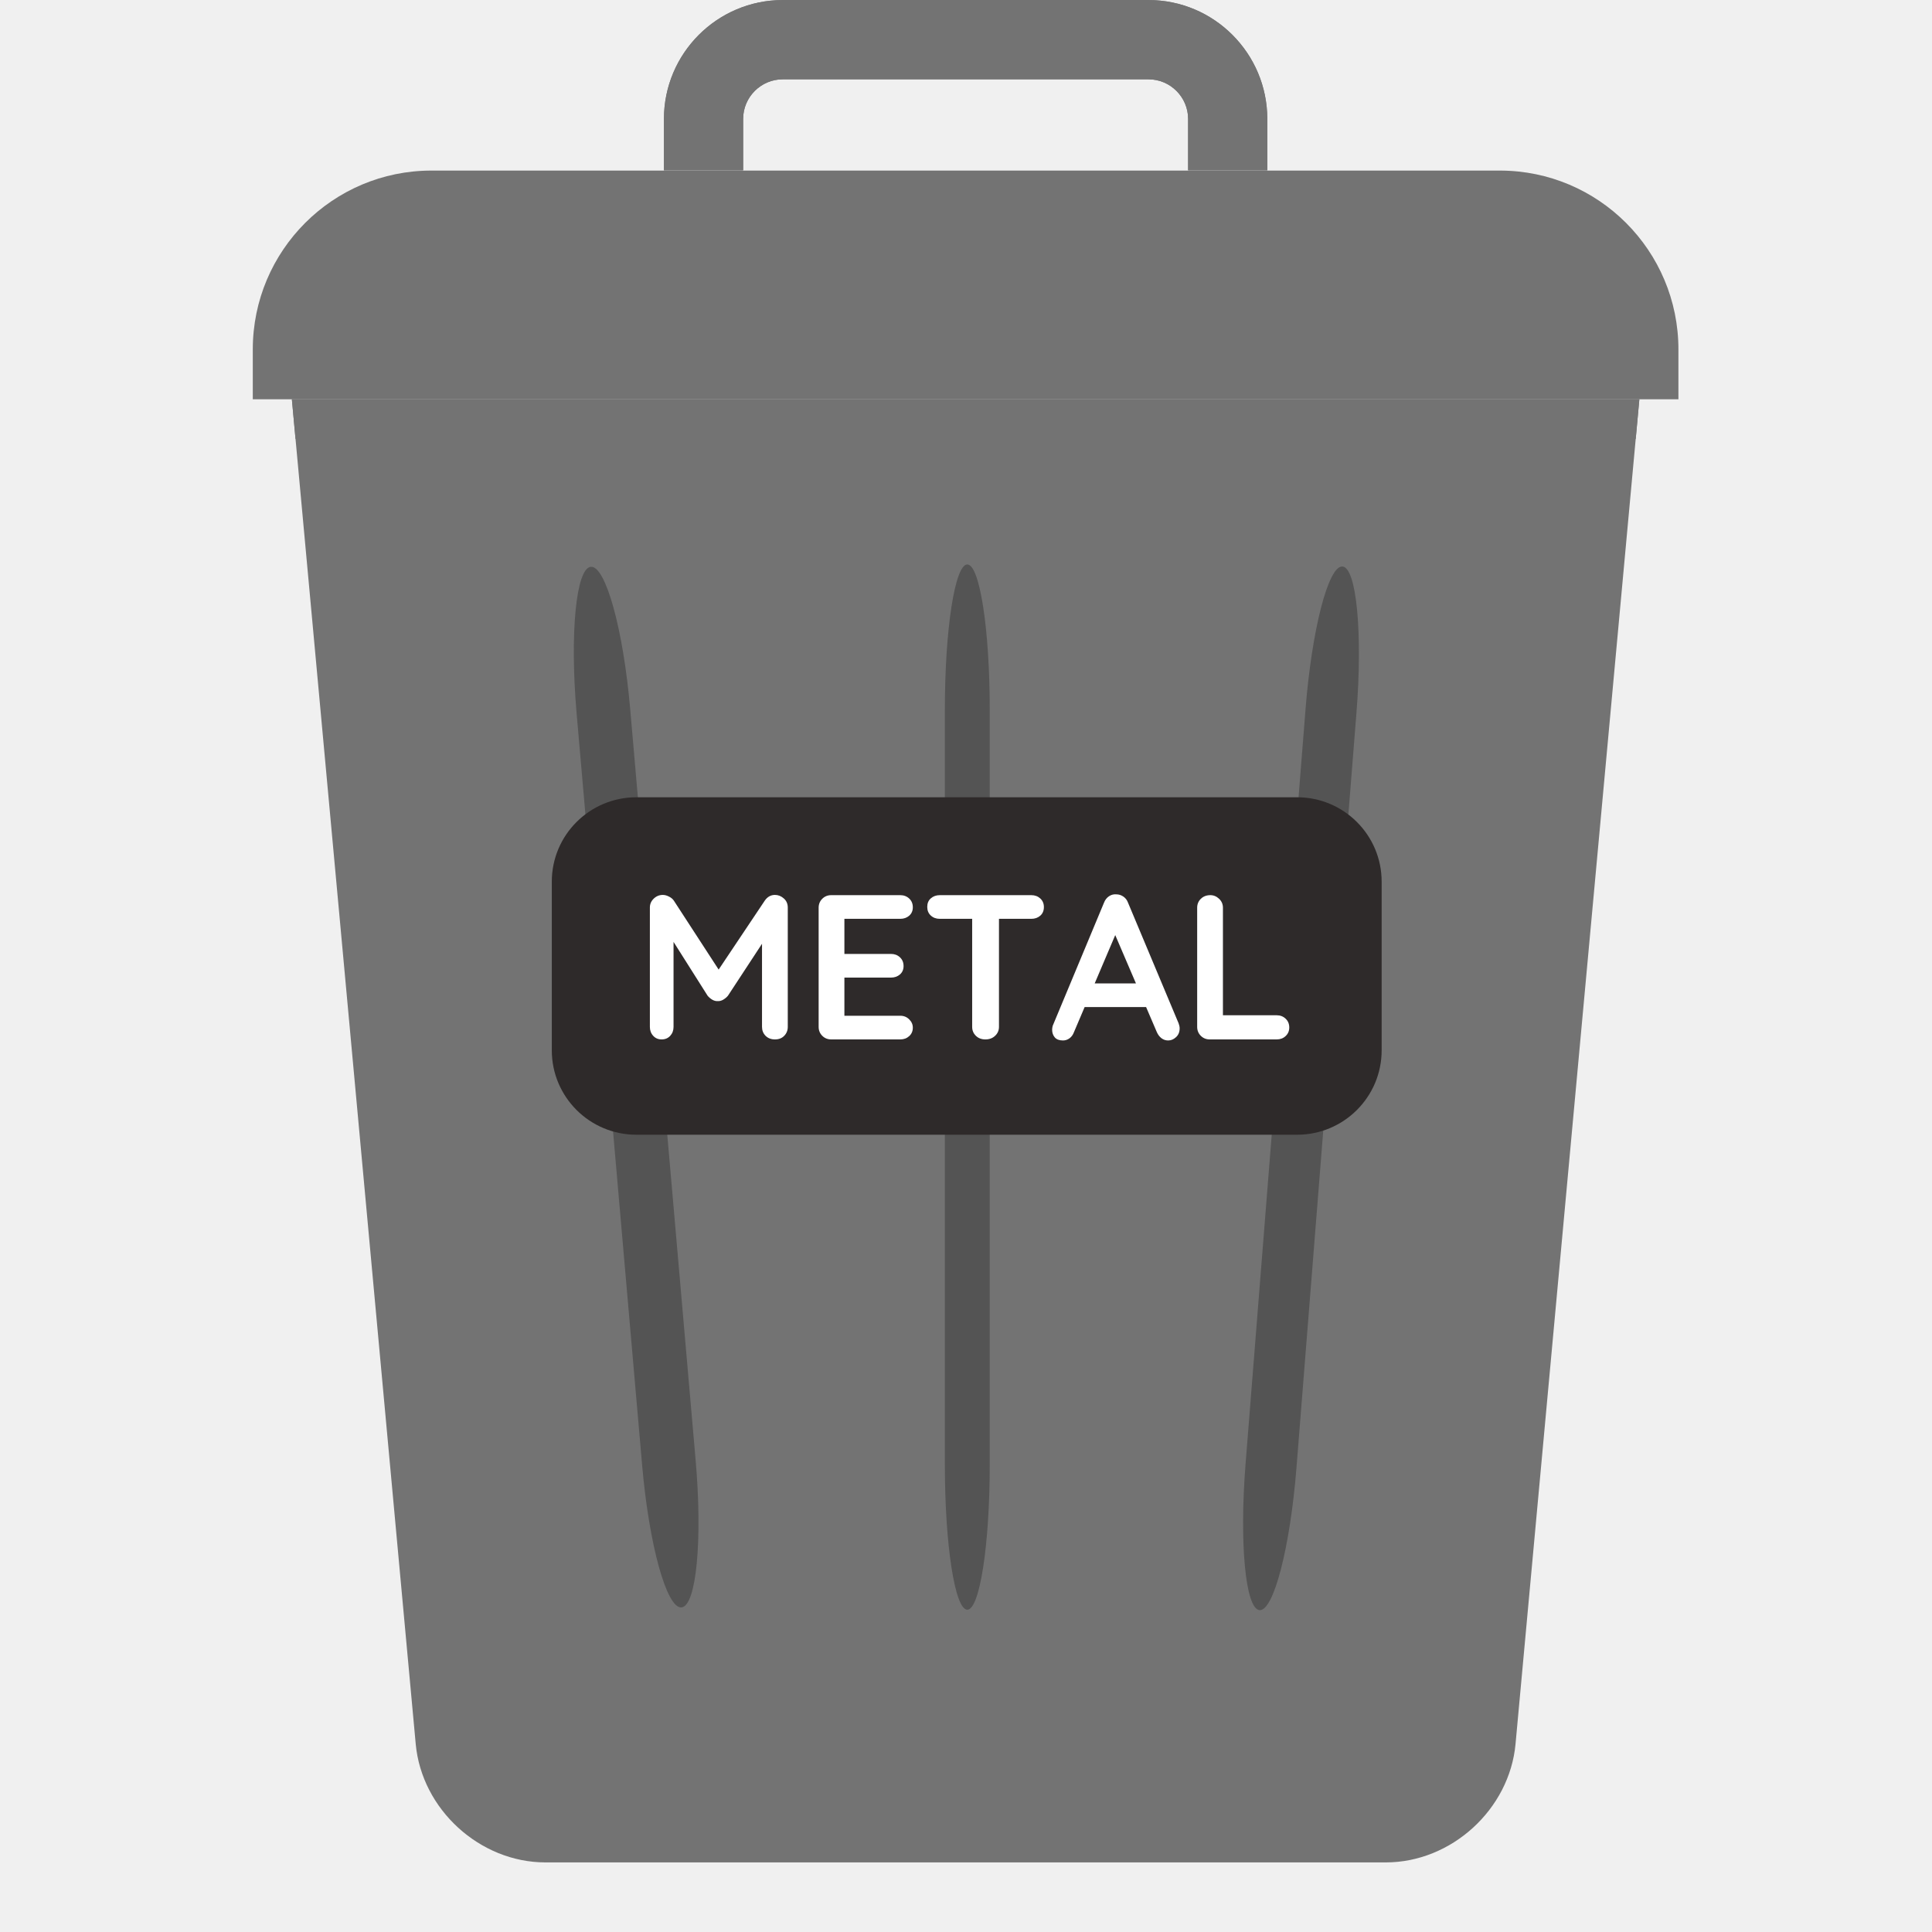
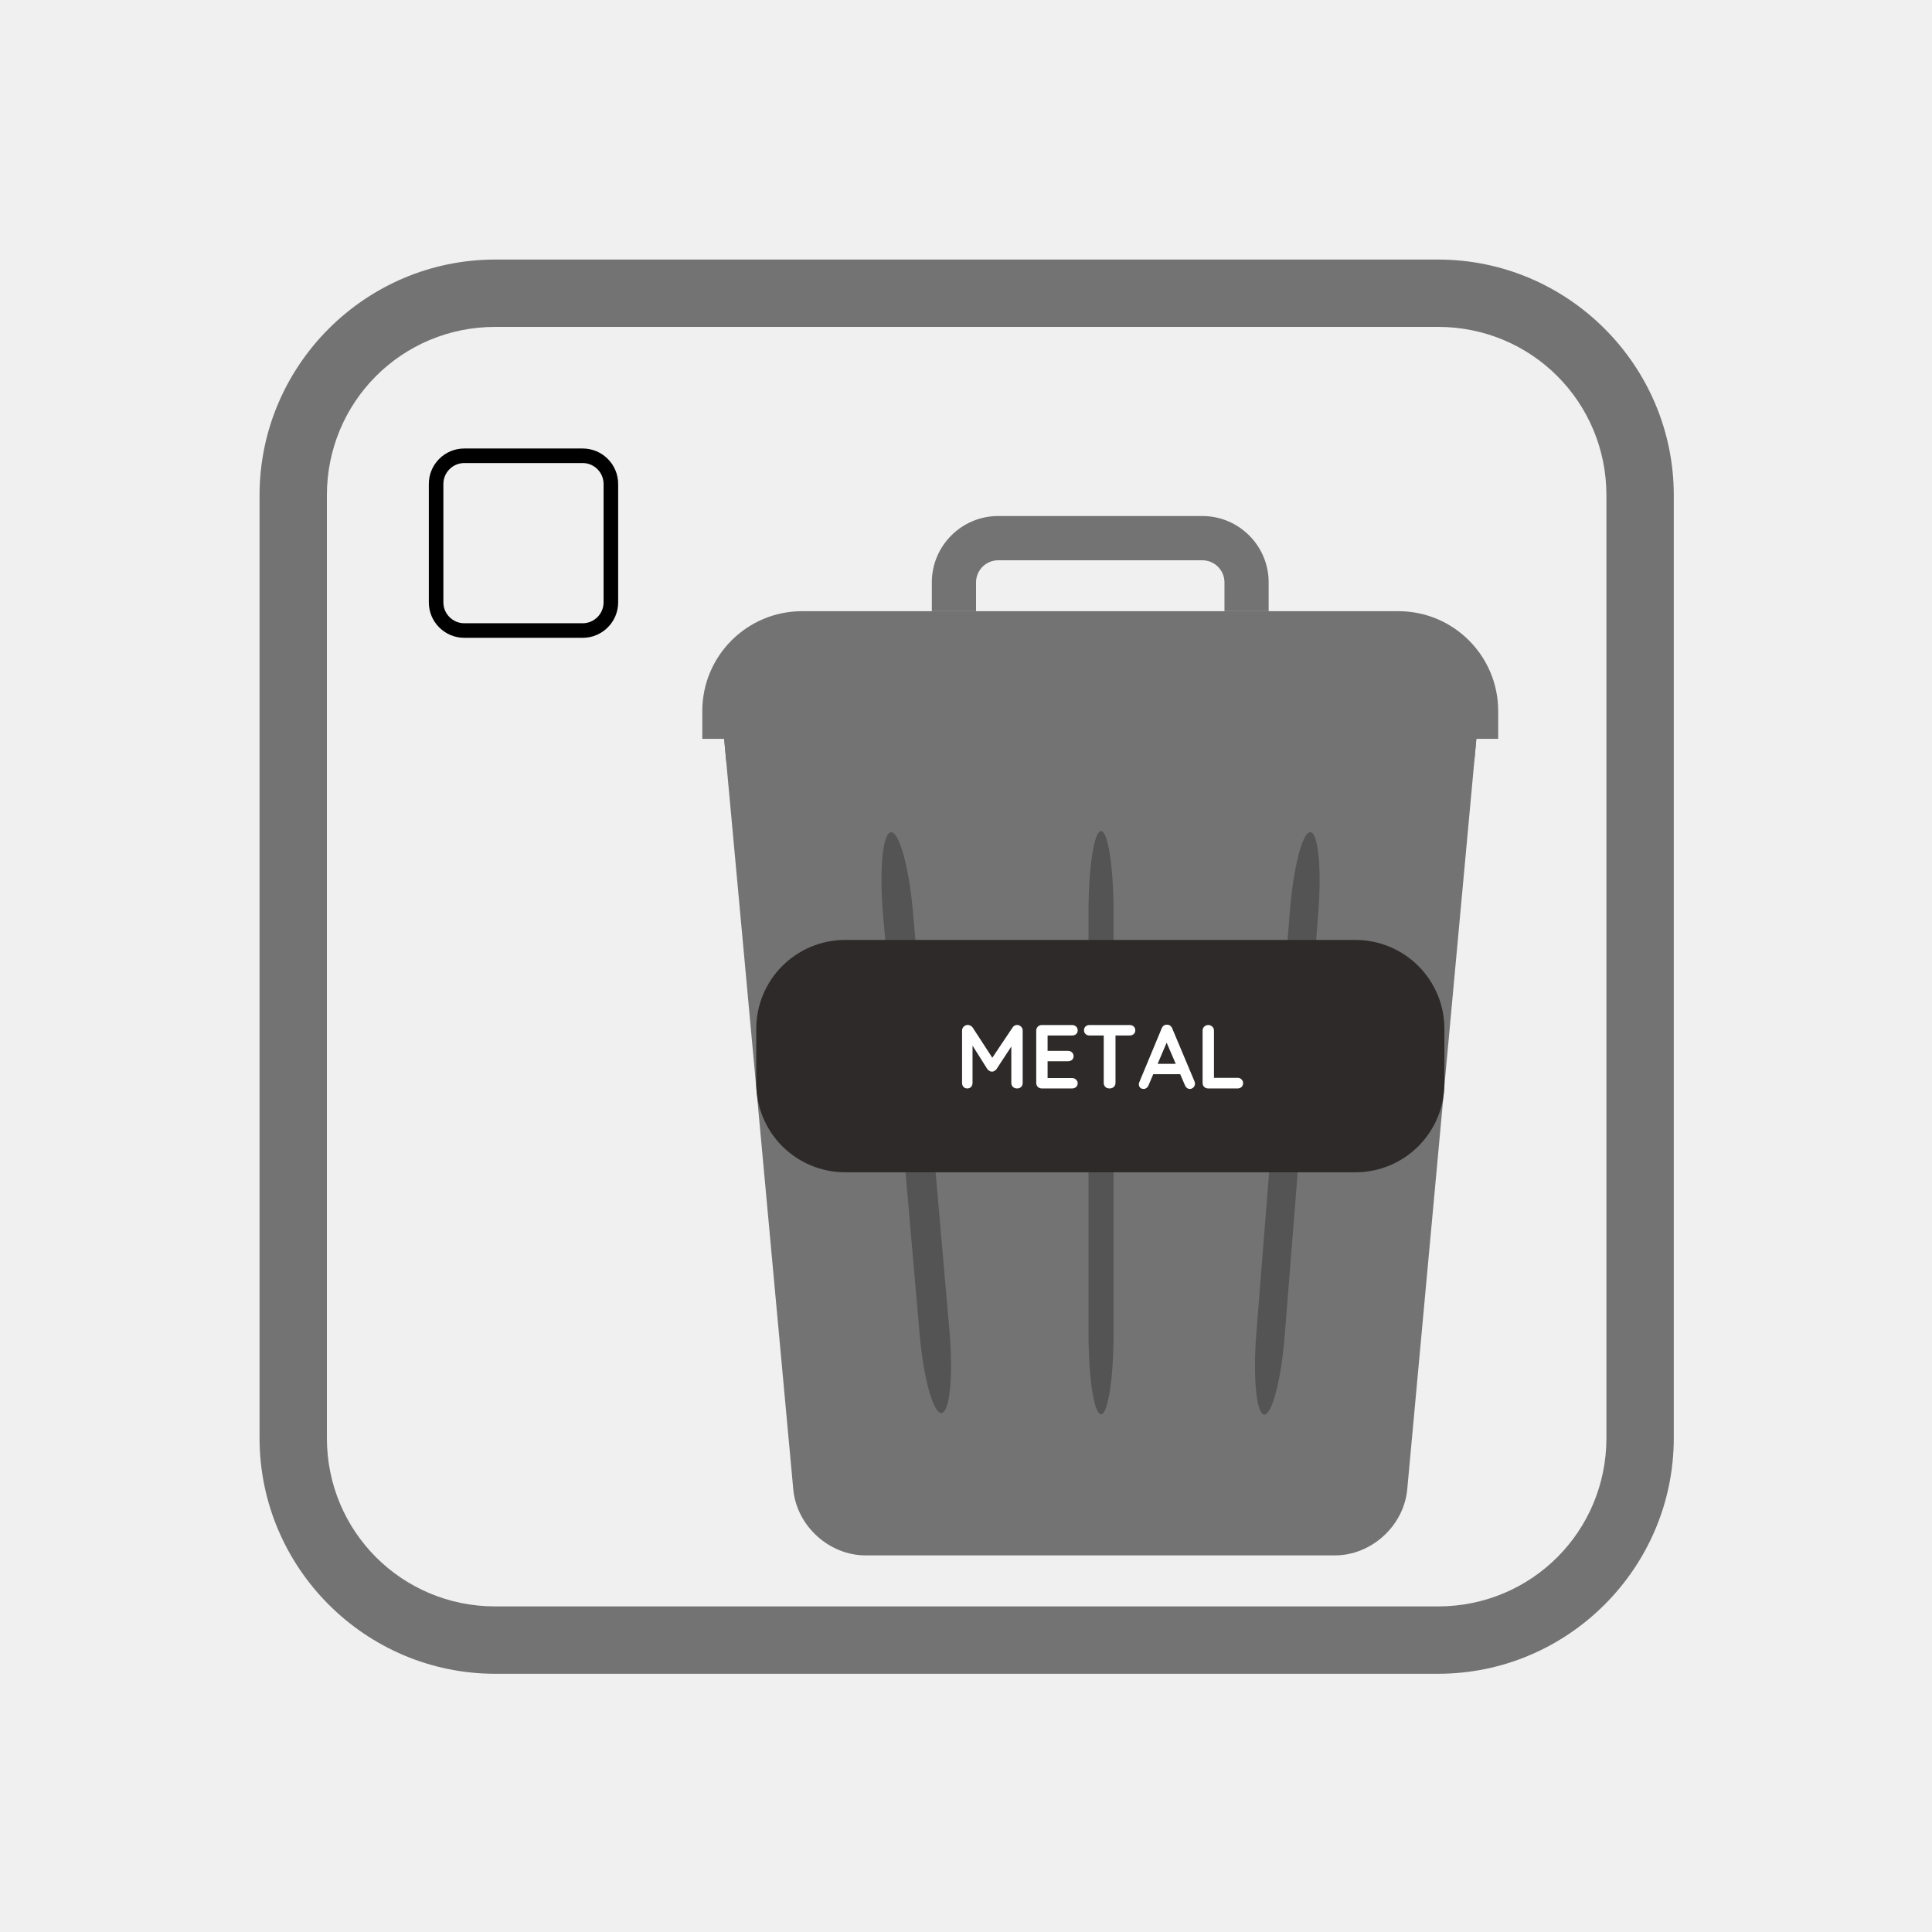
<svg xmlns="http://www.w3.org/2000/svg" width="500" zoomAndPan="magnify" viewBox="0 0 375 375" height="500" preserveAspectRatio="xMidYMid meet" version="1.0">
  <defs>
    <g />
-     <clipPath id="2e051e46b6">
-       <path d="M 56 77 L 319 77 L 319 361.5 L 56 361.5 Z M 56 77 " clip-rule="nonzero" />
+     <clipPath id="ed74135b1f">
+       <path d="M 50.379 50.379 L 324.879 50.379 L 324.879 324.879 L 50.379 324.879 Z M 50.379 50.379 " clip-rule="nonzero" />
    </clipPath>
-     <clipPath id="0d7fb21794">
-       <path d="M 49.051 33 L 325.801 33 L 325.801 78 L 49.051 78 Z M 49.051 33 " clip-rule="nonzero" />
+     <clipPath id="671b1d0126">
+       <path d="M 140 143 L 287 143 L 287 301.906 L 140 301.906 Z M 140 143 " clip-rule="nonzero" />
    </clipPath>
-     <clipPath id="2b268461e7">
-       <path d="M 241 109 L 264 109 L 264 313 L 241 313 Z M 241 109 " clip-rule="nonzero" />
+     <clipPath id="a363279aff">
+       <path d="M 136.309 118 L 290.809 118 L 290.809 144 L 136.309 144 Z M 136.309 118 " clip-rule="nonzero" />
    </clipPath>
-     <clipPath id="04f0706a7f">
-       <path d="M 239.539 312.137 L 255.637 109.566 L 265.516 110.348 L 249.418 312.922 Z M 239.539 312.137 " clip-rule="nonzero" />
+     <clipPath id="ee3539c509">
+       <path d="M 180 100.156 L 247 100.156 L 247 119 L 180 119 Z M 180 100.156 " clip-rule="nonzero" />
    </clipPath>
-     <clipPath id="5c1438e77a">
-       <path d="M 253.406 137.602 C 254.637 122.117 257.848 109.742 260.574 109.957 C 263.301 110.172 264.516 122.902 263.285 138.387 L 251.645 284.887 C 250.414 300.367 247.207 312.746 244.477 312.527 C 241.75 312.312 240.535 299.586 241.766 284.102 Z M 253.406 137.602 " clip-rule="nonzero" />
+     <clipPath id="42b83c1d40">
+       <path d="M 243 161 L 257 161 L 257 275 L 243 275 Z M 243 161 " clip-rule="nonzero" />
    </clipPath>
-     <clipPath id="cc00d5d73b">
-       <path d="M 111 110 L 136 110 L 136 312 L 111 312 Z M 111 110 " clip-rule="nonzero" />
+     <clipPath id="c54d0a6483">
+       <path d="M 242.617 274.348 L 251.598 161.297 L 257.113 161.734 L 248.129 274.785 Z M 242.617 274.348 " clip-rule="nonzero" />
    </clipPath>
-     <clipPath id="181c7abb8e">
-       <path d="M 127.082 312.449 L 109.48 110.473 L 119.875 109.566 L 137.473 311.543 Z M 127.082 312.449 " clip-rule="nonzero" />
+     <clipPath id="b43b40d24e">
+       <path d="M 250.355 176.945 C 251.043 168.305 252.832 161.395 254.355 161.516 C 255.879 161.637 256.555 168.742 255.867 177.383 L 249.371 259.137 C 248.684 267.777 246.895 274.688 245.371 274.566 C 243.852 274.445 243.172 267.34 243.859 258.699 Z M 250.355 176.945 " clip-rule="nonzero" />
    </clipPath>
-     <clipPath id="600579a071">
-       <path d="M 111.922 138.492 C 110.574 123.016 111.809 110.27 114.68 110.02 C 117.547 109.77 120.969 122.109 122.316 137.586 L 135.031 283.523 C 136.379 299 135.148 311.746 132.277 311.996 C 129.406 312.246 125.988 299.906 124.641 284.43 Z M 111.922 138.492 " clip-rule="nonzero" />
+     <clipPath id="275536e64b">
+       <path d="M 171 161 L 185 161 L 185 275 L 171 275 Z M 171 161 " clip-rule="nonzero" />
    </clipPath>
-     <clipPath id="6c3f520995">
-       <path d="M 183.398 109.562 L 192.109 109.562 L 192.109 312.445 L 183.398 312.445 Z M 183.398 109.562 " clip-rule="nonzero" />
+     <clipPath id="deef57b3ae">
+       <path d="M 179.855 274.516 L 170.031 161.797 L 175.832 161.293 L 185.652 274.012 Z M 179.855 274.516 " clip-rule="nonzero" />
    </clipPath>
-     <clipPath id="bc2236d210">
-       <path d="M 183.398 137.688 C 183.398 122.156 185.348 109.562 187.754 109.562 C 190.16 109.562 192.109 122.156 192.109 137.688 L 192.109 284.32 C 192.109 299.855 190.16 312.445 187.754 312.445 C 185.348 312.445 183.398 299.855 183.398 284.32 Z M 183.398 137.688 " clip-rule="nonzero" />
+     <clipPath id="0239e767ae">
+       <path d="M 171.395 177.434 C 170.645 168.801 171.332 161.684 172.934 161.547 C 174.535 161.406 176.441 168.293 177.195 176.93 L 184.293 258.375 C 185.043 267.008 184.355 274.121 182.754 274.262 C 181.152 274.402 179.246 267.516 178.492 258.879 Z M 171.395 177.434 " clip-rule="nonzero" />
    </clipPath>
-     <clipPath id="520904cf14">
-       <path d="M 128 0 L 246 0 L 246 33 L 128 33 Z M 128 0 " clip-rule="nonzero" />
+     <clipPath id="b5ab585fa1">
+       <path d="M 211.277 161.301 L 216.141 161.301 L 216.141 274.523 L 211.277 274.523 Z M 211.277 161.301 " clip-rule="nonzero" />
+     </clipPath>
+     <clipPath id="ffc0d0a333">
+       <path d="M 211.277 176.996 C 211.277 168.328 212.367 161.301 213.711 161.301 C 215.051 161.301 216.141 168.328 216.141 176.996 L 216.141 258.828 C 216.141 267.496 215.051 274.523 213.711 274.523 C 212.367 274.523 211.277 267.496 211.277 258.828 Z M 211.277 176.996 " clip-rule="nonzero" />
+     </clipPath>
+     <clipPath id="79c933f6a2">
+       <path d="M 146.789 182.441 L 280.355 182.441 L 280.355 227.539 L 146.789 227.539 Z M 146.789 182.441 " clip-rule="nonzero" />
+     </clipPath>
+     <clipPath id="4a6ea1fc1d">
+       <path d="M 164.039 182.441 L 263.105 182.441 C 267.68 182.441 272.066 184.262 275.301 187.496 C 278.539 190.73 280.355 195.117 280.355 199.691 L 280.355 210.289 C 280.355 214.863 278.539 219.25 275.301 222.484 C 272.066 225.719 267.68 227.539 263.105 227.539 L 164.039 227.539 C 159.461 227.539 155.074 225.719 151.84 222.484 C 148.605 219.25 146.789 214.863 146.789 210.289 L 146.789 199.691 C 146.789 195.117 148.605 190.73 151.84 187.496 C 155.074 184.262 159.461 182.441 164.039 182.441 Z M 164.039 182.441 " clip-rule="nonzero" />
+     </clipPath>
+     <clipPath id="badf361c25">
+       <path d="M 83.234 87.051 L 119.984 87.051 L 119.984 123.801 L 83.234 123.801 Z M 83.234 87.051 " clip-rule="nonzero" />
    </clipPath>
  </defs>
-   <g clip-path="url(#2e051e46b6)">
-     <path fill="#737373" d="M 268.988 361.492 L 105.867 361.492 C 93.133 361.492 81.859 351.203 80.691 338.508 L 56.652 77.496 L 318.199 77.496 L 294.164 338.508 C 292.992 351.203 281.723 361.492 268.988 361.492 " fill-opacity="1" fill-rule="nonzero" />
+   <g clip-path="url(#ed74135b1f)">
+     <path fill="#737373" d="M 96.129 50.379 C 70.93 50.379 50.379 70.93 50.379 96.129 L 50.379 279.129 C 50.379 304.328 70.93 324.879 96.129 324.879 L 279.129 324.879 C 304.328 324.879 324.879 304.328 324.879 279.129 L 324.879 96.129 C 324.879 70.93 304.328 50.379 279.129 50.379 Z M 96.129 63.449 L 279.129 63.449 C 297.254 63.449 311.805 78 311.805 96.129 L 311.805 279.129 C 311.805 297.254 297.254 311.805 279.129 311.805 L 96.129 311.805 C 78 311.805 63.449 297.254 63.449 279.129 L 63.449 96.129 C 63.449 78 78 63.449 96.129 63.449 Z M 96.129 63.449 " fill-opacity="1" fill-rule="nonzero" />
  </g>
-   <path fill="#737373" d="M 127.594 332.051 C 121.633 332.051 116.582 327.465 116.105 321.41 L 101.152 129.617 C 100.656 123.266 105.398 117.707 111.754 117.211 C 118.121 116.797 123.645 121.473 124.145 127.82 L 139.102 319.617 C 139.59 325.965 134.848 331.527 128.496 332.023 C 128.195 332.043 127.891 332.051 127.594 332.051 " fill-opacity="1" fill-rule="nonzero" />
-   <path fill="#737373" d="M 187.426 332.051 C 181.055 332.051 175.891 326.887 175.891 320.516 L 175.891 128.719 C 175.891 122.348 181.055 117.18 187.426 117.18 C 193.797 117.18 198.957 122.348 198.957 128.719 L 198.957 320.516 C 198.957 326.887 193.797 332.051 187.426 332.051 " fill-opacity="1" fill-rule="nonzero" />
-   <path fill="#737373" d="M 247.266 332.051 C 246.961 332.051 246.66 332.043 246.355 332.023 C 240.008 331.527 235.262 325.965 235.758 319.617 L 250.707 127.82 C 251.203 121.469 256.742 116.699 263.102 117.211 C 269.445 117.707 274.195 123.266 273.699 129.617 L 258.746 321.41 C 258.27 327.465 253.219 332.051 247.266 332.051 " fill-opacity="1" fill-rule="nonzero" />
-   <g clip-path="url(#0d7fb21794)">
-     <path fill="#737373" d="M 325.781 67.824 C 325.781 48.648 310.254 33.109 291.105 33.109 L 83.746 33.109 C 64.598 33.109 49.066 48.648 49.066 67.824 L 49.066 77.496 L 325.781 77.496 L 325.781 67.824 " fill-opacity="1" fill-rule="nonzero" />
+   <g clip-path="url(#671b1d0126)">
+     <path fill="#737373" d="M 259.09 301.902 L 168.027 301.902 C 160.918 301.902 154.625 296.16 153.973 289.074 L 140.555 143.406 L 286.562 143.406 L 273.145 289.074 C 272.488 296.16 266.199 301.902 259.09 301.902 " fill-opacity="1" fill-rule="nonzero" />
  </g>
-   <path fill="#737373" d="M 144.242 33.105 L 144.242 23.09 C 144.242 18.852 147.695 15.395 151.934 15.395 L 222.922 15.395 C 227.164 15.395 230.613 18.852 230.613 23.09 L 230.613 33.105 L 245.98 33.105 L 245.98 23.09 C 245.98 10.363 235.637 0.008 222.922 0.008 L 151.934 0.008 C 139.215 0.008 128.871 10.363 128.871 23.09 L 128.871 33.105 L 144.242 33.105 " fill-opacity="1" fill-rule="nonzero" />
-   <path fill="#737373" d="M 57.359 85.191 L 317.496 85.191 L 318.199 77.496 L 56.652 77.496 L 57.359 85.191 " fill-opacity="1" fill-rule="nonzero" />
-   <g clip-path="url(#2b268461e7)">
-     <g clip-path="url(#04f0706a7f)">
-       <g clip-path="url(#5c1438e77a)">
-         <path fill="#545454" d="M 239.539 312.137 L 255.637 109.566 L 265.516 110.348 L 249.418 312.922 Z M 239.539 312.137 " fill-opacity="1" fill-rule="nonzero" />
+   <path fill="#737373" d="M 180.156 285.469 C 176.828 285.469 174.008 282.91 173.742 279.531 L 165.395 172.496 C 165.117 168.949 167.766 165.848 171.312 165.57 C 174.867 165.34 177.953 167.949 178.23 171.492 L 186.582 278.531 C 186.855 282.074 184.207 285.176 180.66 285.457 C 180.492 285.469 180.32 285.469 180.156 285.469 " fill-opacity="1" fill-rule="nonzero" />
+   <path fill="#737373" d="M 213.559 285.469 C 210 285.469 207.117 282.59 207.117 279.031 L 207.117 171.992 C 207.117 168.438 210 165.551 213.559 165.551 C 217.113 165.551 219.996 168.438 219.996 171.992 L 219.996 279.031 C 219.996 282.59 217.113 285.469 213.559 285.469 " fill-opacity="1" fill-rule="nonzero" />
+   <path fill="#737373" d="M 246.965 285.469 C 246.793 285.469 246.625 285.469 246.457 285.457 C 242.914 285.176 240.262 282.074 240.539 278.531 L 248.883 171.492 C 249.164 167.945 252.254 165.285 255.805 165.57 C 259.348 165.848 261.996 168.949 261.719 172.496 L 253.371 279.531 C 253.105 282.91 250.285 285.469 246.965 285.469 " fill-opacity="1" fill-rule="nonzero" />
+   <g clip-path="url(#a363279aff)">
+     <path fill="#737373" d="M 290.797 138.008 C 290.797 127.305 282.125 118.633 271.438 118.633 L 155.68 118.633 C 144.988 118.633 136.316 127.305 136.316 138.008 L 136.316 143.406 L 290.797 143.406 L 290.797 138.008 " fill-opacity="1" fill-rule="nonzero" />
+   </g>
+   <g clip-path="url(#ee3539c509)">
+     <path fill="#737373" d="M 189.449 118.633 L 189.449 113.043 C 189.449 110.676 191.379 108.75 193.746 108.75 L 233.371 108.75 C 235.742 108.75 237.668 110.676 237.668 113.043 L 237.668 118.633 L 246.246 118.633 L 246.246 113.043 C 246.246 105.938 240.473 100.16 233.371 100.16 L 193.746 100.16 C 186.645 100.16 180.867 105.938 180.867 113.043 L 180.867 118.633 L 189.449 118.633 " fill-opacity="1" fill-rule="nonzero" />
+   </g>
+   <path fill="#737373" d="M 140.949 147.699 L 286.168 147.699 L 286.562 143.406 L 140.555 143.406 L 140.949 147.699 " fill-opacity="1" fill-rule="nonzero" />
+   <g clip-path="url(#42b83c1d40)">
+     <g clip-path="url(#c54d0a6483)">
+       <g clip-path="url(#b43b40d24e)">
+         <path fill="#545454" d="M 242.617 274.348 L 251.598 161.297 L 257.113 161.734 L 248.129 274.785 Z M 242.617 274.348 " fill-opacity="1" fill-rule="nonzero" />
      </g>
    </g>
  </g>
-   <g clip-path="url(#cc00d5d73b)">
-     <g clip-path="url(#181c7abb8e)">
-       <g clip-path="url(#600579a071)">
-         <path fill="#545454" d="M 127.082 312.449 L 109.48 110.473 L 119.875 109.566 L 137.473 311.543 Z M 127.082 312.449 " fill-opacity="1" fill-rule="nonzero" />
+   <g clip-path="url(#275536e64b)">
+     <g clip-path="url(#deef57b3ae)">
+       <g clip-path="url(#0239e767ae)">
+         <path fill="#545454" d="M 179.855 274.516 L 170.031 161.797 L 175.832 161.293 L 185.652 274.012 Z M 179.855 274.516 " fill-opacity="1" fill-rule="nonzero" />
      </g>
    </g>
  </g>
-   <g clip-path="url(#6c3f520995)">
-     <g clip-path="url(#bc2236d210)">
-       <path fill="#545454" d="M 183.398 312.445 L 183.398 109.562 L 192.109 109.562 L 192.109 312.445 Z M 183.398 312.445 " fill-opacity="1" fill-rule="nonzero" />
+   <g clip-path="url(#b5ab585fa1)">
+     <g clip-path="url(#ffc0d0a333)">
+       <path fill="#545454" d="M 211.277 274.523 L 211.277 161.301 L 216.141 161.301 L 216.141 274.523 Z M 211.277 274.523 " fill-opacity="1" fill-rule="nonzero" />
    </g>
  </g>
-   <path fill="#2e2a2a" d="M 123.516 154.75 L 251.766 154.75 C 260.828 154.75 268.176 162.082 268.176 171.125 L 268.176 203.875 C 268.176 212.918 260.828 220.25 251.766 220.25 L 123.516 220.25 C 114.453 220.25 107.105 212.918 107.105 203.875 L 107.105 171.125 C 107.105 162.082 114.453 154.75 123.516 154.75 Z M 123.516 154.75 " fill-opacity="1" fill-rule="nonzero" />
+   <g clip-path="url(#79c933f6a2)">
+     <g clip-path="url(#4a6ea1fc1d)">
+       <path fill="#2e2a2a" d="M 146.789 182.441 L 280.355 182.441 L 280.355 227.539 L 146.789 227.539 Z M 146.789 182.441 " fill-opacity="1" fill-rule="nonzero" />
+     </g>
+   </g>
  <g fill="#ffffff" fill-opacity="1">
-     <g transform="translate(123.1406, 201.75)">
+     <g transform="translate(185.4235, 211.2682)">
      <g>
-         <path d="M 5.516 -28.047 C 5.891 -28.047 6.281 -27.941 6.688 -27.734 C 7.102 -27.535 7.422 -27.273 7.641 -26.953 L 17.359 -12 L 15.359 -12.078 L 25.312 -26.953 C 25.82 -27.68 26.477 -28.047 27.281 -28.047 C 27.914 -28.047 28.488 -27.816 29 -27.359 C 29.508 -26.91 29.766 -26.32 29.766 -25.594 L 29.766 -2.438 C 29.766 -1.75 29.535 -1.172 29.078 -0.703 C 28.629 -0.234 28.031 0 27.281 0 C 26.531 0 25.922 -0.234 25.453 -0.703 C 24.992 -1.172 24.766 -1.75 24.766 -2.438 L 24.766 -21.281 L 26.312 -20.922 L 18.156 -8.484 C 17.914 -8.191 17.613 -7.938 17.25 -7.719 C 16.895 -7.508 16.531 -7.414 16.156 -7.438 C 15.812 -7.414 15.457 -7.508 15.094 -7.719 C 14.738 -7.938 14.441 -8.191 14.203 -8.484 L 6.562 -20.562 L 7.594 -22.688 L 7.594 -2.438 C 7.594 -1.75 7.379 -1.172 6.953 -0.703 C 6.523 -0.234 5.969 0 5.281 0 C 4.613 0 4.066 -0.234 3.641 -0.703 C 3.211 -1.172 3 -1.75 3 -2.438 L 3 -25.594 C 3 -26.258 3.242 -26.832 3.734 -27.312 C 4.234 -27.801 4.828 -28.047 5.516 -28.047 Z M 5.516 -28.047 " />
+         <path d="M 2.422 -12.328 C 2.586 -12.328 2.758 -12.281 2.938 -12.188 C 3.125 -12.102 3.266 -11.988 3.359 -11.844 L 7.625 -5.281 L 6.75 -5.312 L 11.125 -11.844 C 11.352 -12.164 11.641 -12.328 11.984 -12.328 C 12.266 -12.328 12.516 -12.223 12.734 -12.016 C 12.961 -11.816 13.078 -11.562 13.078 -11.25 L 13.078 -1.078 C 13.078 -0.766 12.977 -0.504 12.781 -0.297 C 12.582 -0.098 12.316 0 11.984 0 C 11.66 0 11.395 -0.098 11.188 -0.297 C 10.977 -0.504 10.875 -0.766 10.875 -1.078 L 10.875 -9.359 L 11.562 -9.188 L 7.984 -3.734 C 7.879 -3.598 7.742 -3.484 7.578 -3.391 C 7.422 -3.297 7.266 -3.254 7.109 -3.266 C 6.953 -3.254 6.797 -3.297 6.641 -3.391 C 6.484 -3.484 6.348 -3.598 6.234 -3.734 L 2.891 -9.031 L 3.344 -9.969 L 3.344 -1.078 C 3.344 -0.766 3.25 -0.504 3.062 -0.297 C 2.875 -0.098 2.629 0 2.328 0 C 2.023 0 1.781 -0.098 1.594 -0.297 C 1.406 -0.504 1.312 -0.766 1.312 -1.078 L 1.312 -11.25 C 1.312 -11.539 1.422 -11.789 1.641 -12 C 1.859 -12.219 2.117 -12.328 2.422 -12.328 Z M 2.422 -12.328 " />
      </g>
    </g>
  </g>
  <g fill="#ffffff" fill-opacity="1">
-     <g transform="translate(155.8974, 201.75)">
+     <g transform="translate(199.8207, 211.2682)">
      <g>
-         <path d="M 5.438 -28 L 18.844 -28 C 19.531 -28 20.109 -27.781 20.578 -27.344 C 21.047 -26.906 21.281 -26.336 21.281 -25.641 C 21.281 -24.973 21.047 -24.43 20.578 -24.016 C 20.109 -23.609 19.531 -23.406 18.844 -23.406 L 7.641 -23.406 L 8 -24.078 L 8 -16.281 L 7.688 -16.594 L 17.047 -16.594 C 17.734 -16.594 18.312 -16.375 18.781 -15.938 C 19.25 -15.5 19.484 -14.93 19.484 -14.234 C 19.484 -13.566 19.25 -13.023 18.781 -12.609 C 18.312 -12.203 17.734 -12 17.047 -12 L 7.797 -12 L 8 -12.312 L 8 -4.234 L 7.688 -4.594 L 18.844 -4.594 C 19.531 -4.594 20.109 -4.359 20.578 -3.891 C 21.047 -3.43 21.281 -2.895 21.281 -2.281 C 21.281 -1.613 21.047 -1.066 20.578 -0.641 C 20.109 -0.211 19.531 0 18.844 0 L 5.438 0 C 4.75 0 4.172 -0.234 3.703 -0.703 C 3.234 -1.172 3 -1.75 3 -2.438 L 3 -25.562 C 3 -26.25 3.234 -26.828 3.703 -27.297 C 4.172 -27.766 4.75 -28 5.438 -28 Z M 5.438 -28 " />
+         <path d="M 2.391 -12.312 L 8.281 -12.312 C 8.582 -12.312 8.836 -12.211 9.047 -12.016 C 9.254 -11.816 9.359 -11.566 9.359 -11.266 C 9.359 -10.973 9.254 -10.734 9.047 -10.547 C 8.836 -10.367 8.582 -10.281 8.281 -10.281 L 3.359 -10.281 L 3.516 -10.578 L 3.516 -7.156 L 3.375 -7.297 L 7.484 -7.297 C 7.797 -7.297 8.051 -7.195 8.25 -7 C 8.457 -6.812 8.562 -6.566 8.562 -6.266 C 8.562 -5.961 8.457 -5.723 8.25 -5.547 C 8.051 -5.367 7.797 -5.281 7.484 -5.281 L 3.422 -5.281 L 3.516 -5.422 L 3.516 -1.859 L 3.375 -2.016 L 8.281 -2.016 C 8.582 -2.016 8.836 -1.91 9.047 -1.703 C 9.254 -1.504 9.359 -1.27 9.359 -1 C 9.359 -0.707 9.254 -0.469 9.047 -0.281 C 8.836 -0.094 8.582 0 8.281 0 L 2.391 0 C 2.086 0 1.832 -0.098 1.625 -0.297 C 1.414 -0.504 1.312 -0.766 1.312 -1.078 L 1.312 -11.234 C 1.312 -11.535 1.414 -11.789 1.625 -12 C 1.832 -12.207 2.086 -12.312 2.391 -12.312 Z M 2.391 -12.312 " />
      </g>
    </g>
  </g>
  <g fill="#ffffff" fill-opacity="1">
-     <g transform="translate(178.7751, 201.75)">
+     <g transform="translate(209.8759, 211.2682)">
      <g>
-         <path d="M 12.484 0 C 11.734 0 11.117 -0.234 10.641 -0.703 C 10.16 -1.172 9.922 -1.75 9.922 -2.438 L 9.922 -25.641 L 15.125 -25.641 L 15.125 -2.438 C 15.125 -1.75 14.875 -1.172 14.375 -0.703 C 13.883 -0.234 13.254 0 12.484 0 Z M 3.641 -23.406 C 2.941 -23.406 2.359 -23.617 1.891 -24.047 C 1.43 -24.473 1.203 -25.031 1.203 -25.719 C 1.203 -26.414 1.43 -26.969 1.891 -27.375 C 2.359 -27.789 2.941 -28 3.641 -28 L 21.406 -28 C 22.094 -28 22.672 -27.785 23.141 -27.359 C 23.609 -26.93 23.844 -26.375 23.844 -25.688 C 23.844 -24.988 23.609 -24.43 23.141 -24.016 C 22.672 -23.609 22.094 -23.406 21.406 -23.406 Z M 3.641 -23.406 " />
+         <path d="M 5.484 0 C 5.16 0 4.891 -0.098 4.672 -0.297 C 4.461 -0.504 4.359 -0.766 4.359 -1.078 L 4.359 -11.266 L 6.641 -11.266 L 6.641 -1.078 C 6.641 -0.766 6.531 -0.504 6.312 -0.297 C 6.102 -0.098 5.828 0 5.484 0 Z M 1.594 -10.281 C 1.289 -10.281 1.035 -10.375 0.828 -10.562 C 0.629 -10.75 0.531 -10.992 0.531 -11.297 C 0.531 -11.609 0.629 -11.852 0.828 -12.031 C 1.035 -12.219 1.289 -12.312 1.594 -12.312 L 9.406 -12.312 C 9.707 -12.312 9.961 -12.219 10.172 -12.031 C 10.379 -11.844 10.484 -11.594 10.484 -11.281 C 10.484 -10.977 10.379 -10.734 10.172 -10.547 C 9.961 -10.367 9.707 -10.281 9.406 -10.281 Z M 1.594 -10.281 " />
      </g>
    </g>
  </g>
  <g fill="#ffffff" fill-opacity="1">
-     <g transform="translate(203.8126, 201.75)">
+     <g transform="translate(220.8804, 211.2682)">
      <g>
-         <path d="M 13.281 -21.719 L 4.641 -1.406 C 4.453 -0.895 4.164 -0.5 3.781 -0.219 C 3.395 0.062 2.973 0.203 2.516 0.203 C 1.797 0.203 1.266 0.004 0.922 -0.391 C 0.578 -0.797 0.406 -1.289 0.406 -1.875 C 0.406 -2.113 0.441 -2.367 0.516 -2.641 L 10.484 -26.562 C 10.691 -27.094 11.016 -27.504 11.453 -27.797 C 11.898 -28.086 12.375 -28.207 12.875 -28.156 C 13.352 -28.156 13.801 -28.016 14.219 -27.734 C 14.633 -27.453 14.938 -27.062 15.125 -26.562 L 24.953 -3.125 C 25.086 -2.77 25.156 -2.445 25.156 -2.156 C 25.156 -1.438 24.922 -0.863 24.453 -0.438 C 23.992 -0.008 23.484 0.203 22.922 0.203 C 22.441 0.203 22.008 0.055 21.625 -0.234 C 21.238 -0.535 20.938 -0.938 20.719 -1.438 L 12.125 -21.484 Z M 5.875 -6.281 L 8.078 -10.875 L 18.875 -10.875 L 19.641 -6.281 Z M 5.875 -6.281 " />
+         <path d="M 5.844 -9.547 L 2.047 -0.609 C 1.961 -0.391 1.832 -0.219 1.656 -0.094 C 1.488 0.031 1.305 0.094 1.109 0.094 C 0.797 0.094 0.562 0.004 0.406 -0.172 C 0.25 -0.348 0.172 -0.566 0.172 -0.828 C 0.172 -0.93 0.191 -1.039 0.234 -1.156 L 4.609 -11.672 C 4.703 -11.91 4.844 -12.094 5.031 -12.219 C 5.227 -12.344 5.438 -12.395 5.656 -12.375 C 5.875 -12.375 6.07 -12.312 6.25 -12.188 C 6.426 -12.062 6.555 -11.891 6.641 -11.672 L 10.969 -1.375 C 11.031 -1.219 11.062 -1.078 11.062 -0.953 C 11.062 -0.629 10.957 -0.375 10.75 -0.188 C 10.539 0 10.316 0.094 10.078 0.094 C 9.859 0.094 9.664 0.031 9.5 -0.094 C 9.332 -0.227 9.203 -0.41 9.109 -0.641 L 5.328 -9.438 Z M 2.578 -2.766 L 3.547 -4.781 L 8.297 -4.781 L 8.625 -2.766 Z M 2.578 -2.766 " />
      </g>
    </g>
  </g>
  <g fill="#ffffff" fill-opacity="1">
-     <g transform="translate(229.3701, 201.75)">
+     <g transform="translate(232.1133, 211.2682)">
      <g>
-         <path d="M 18.438 -4.688 C 19.133 -4.688 19.711 -4.461 20.172 -4.016 C 20.641 -3.578 20.875 -3.008 20.875 -2.312 C 20.875 -1.645 20.641 -1.094 20.172 -0.656 C 19.711 -0.219 19.133 0 18.438 0 L 5.438 0 C 4.75 0 4.172 -0.234 3.703 -0.703 C 3.234 -1.172 3 -1.75 3 -2.438 L 3 -25.562 C 3 -26.25 3.238 -26.828 3.719 -27.297 C 4.195 -27.766 4.812 -28 5.562 -28 C 6.195 -28 6.758 -27.766 7.25 -27.297 C 7.75 -26.828 8 -26.25 8 -25.562 L 8 -4 L 7.125 -4.688 Z M 18.438 -4.688 " />
+         <path d="M 8.109 -2.062 C 8.41 -2.062 8.66 -1.961 8.859 -1.766 C 9.066 -1.578 9.172 -1.328 9.172 -1.016 C 9.172 -0.723 9.066 -0.477 8.859 -0.281 C 8.66 -0.094 8.41 0 8.109 0 L 2.391 0 C 2.086 0 1.832 -0.098 1.625 -0.297 C 1.414 -0.504 1.312 -0.766 1.312 -1.078 L 1.312 -11.234 C 1.312 -11.535 1.414 -11.789 1.625 -12 C 1.844 -12.207 2.113 -12.312 2.438 -12.312 C 2.719 -12.312 2.969 -12.207 3.188 -12 C 3.406 -11.789 3.516 -11.535 3.516 -11.234 L 3.516 -1.766 L 3.125 -2.062 Z M 8.109 -2.062 " />
      </g>
    </g>
  </g>
-   <g clip-path="url(#520904cf14)">
-     <path fill="#737373" d="M 144.242 33.105 L 144.242 23.09 C 144.242 18.852 147.695 15.395 151.934 15.395 L 222.922 15.395 C 227.164 15.395 230.613 18.852 230.613 23.09 L 230.613 33.105 L 245.98 33.105 L 245.98 23.09 C 245.98 10.363 235.637 0.008 222.922 0.008 L 151.934 0.008 C 139.215 0.008 128.871 10.363 128.871 23.09 L 128.871 33.105 L 144.242 33.105 " fill-opacity="1" fill-rule="nonzero" />
+   <g clip-path="url(#badf361c25)">
+     <path fill="#000000" d="M 113.094 89.875 C 115.332 89.875 117.156 91.699 117.156 93.941 L 117.156 116.91 C 117.156 119.148 115.332 120.973 113.094 120.973 L 90.125 120.973 C 87.883 120.973 86.059 119.148 86.059 116.91 L 86.059 93.941 C 86.059 91.699 87.883 89.875 90.125 89.875 L 113.094 89.875 M 113.094 87.051 L 90.125 87.051 C 86.316 87.051 83.234 90.133 83.234 93.941 L 83.234 116.91 C 83.234 120.715 86.316 123.801 90.125 123.801 L 113.094 123.801 C 116.898 123.801 119.984 120.715 119.984 116.91 L 119.984 93.941 C 119.984 90.133 116.898 87.051 113.094 87.051 Z M 113.094 87.051 " fill-opacity="1" fill-rule="nonzero" />
  </g>
</svg>
